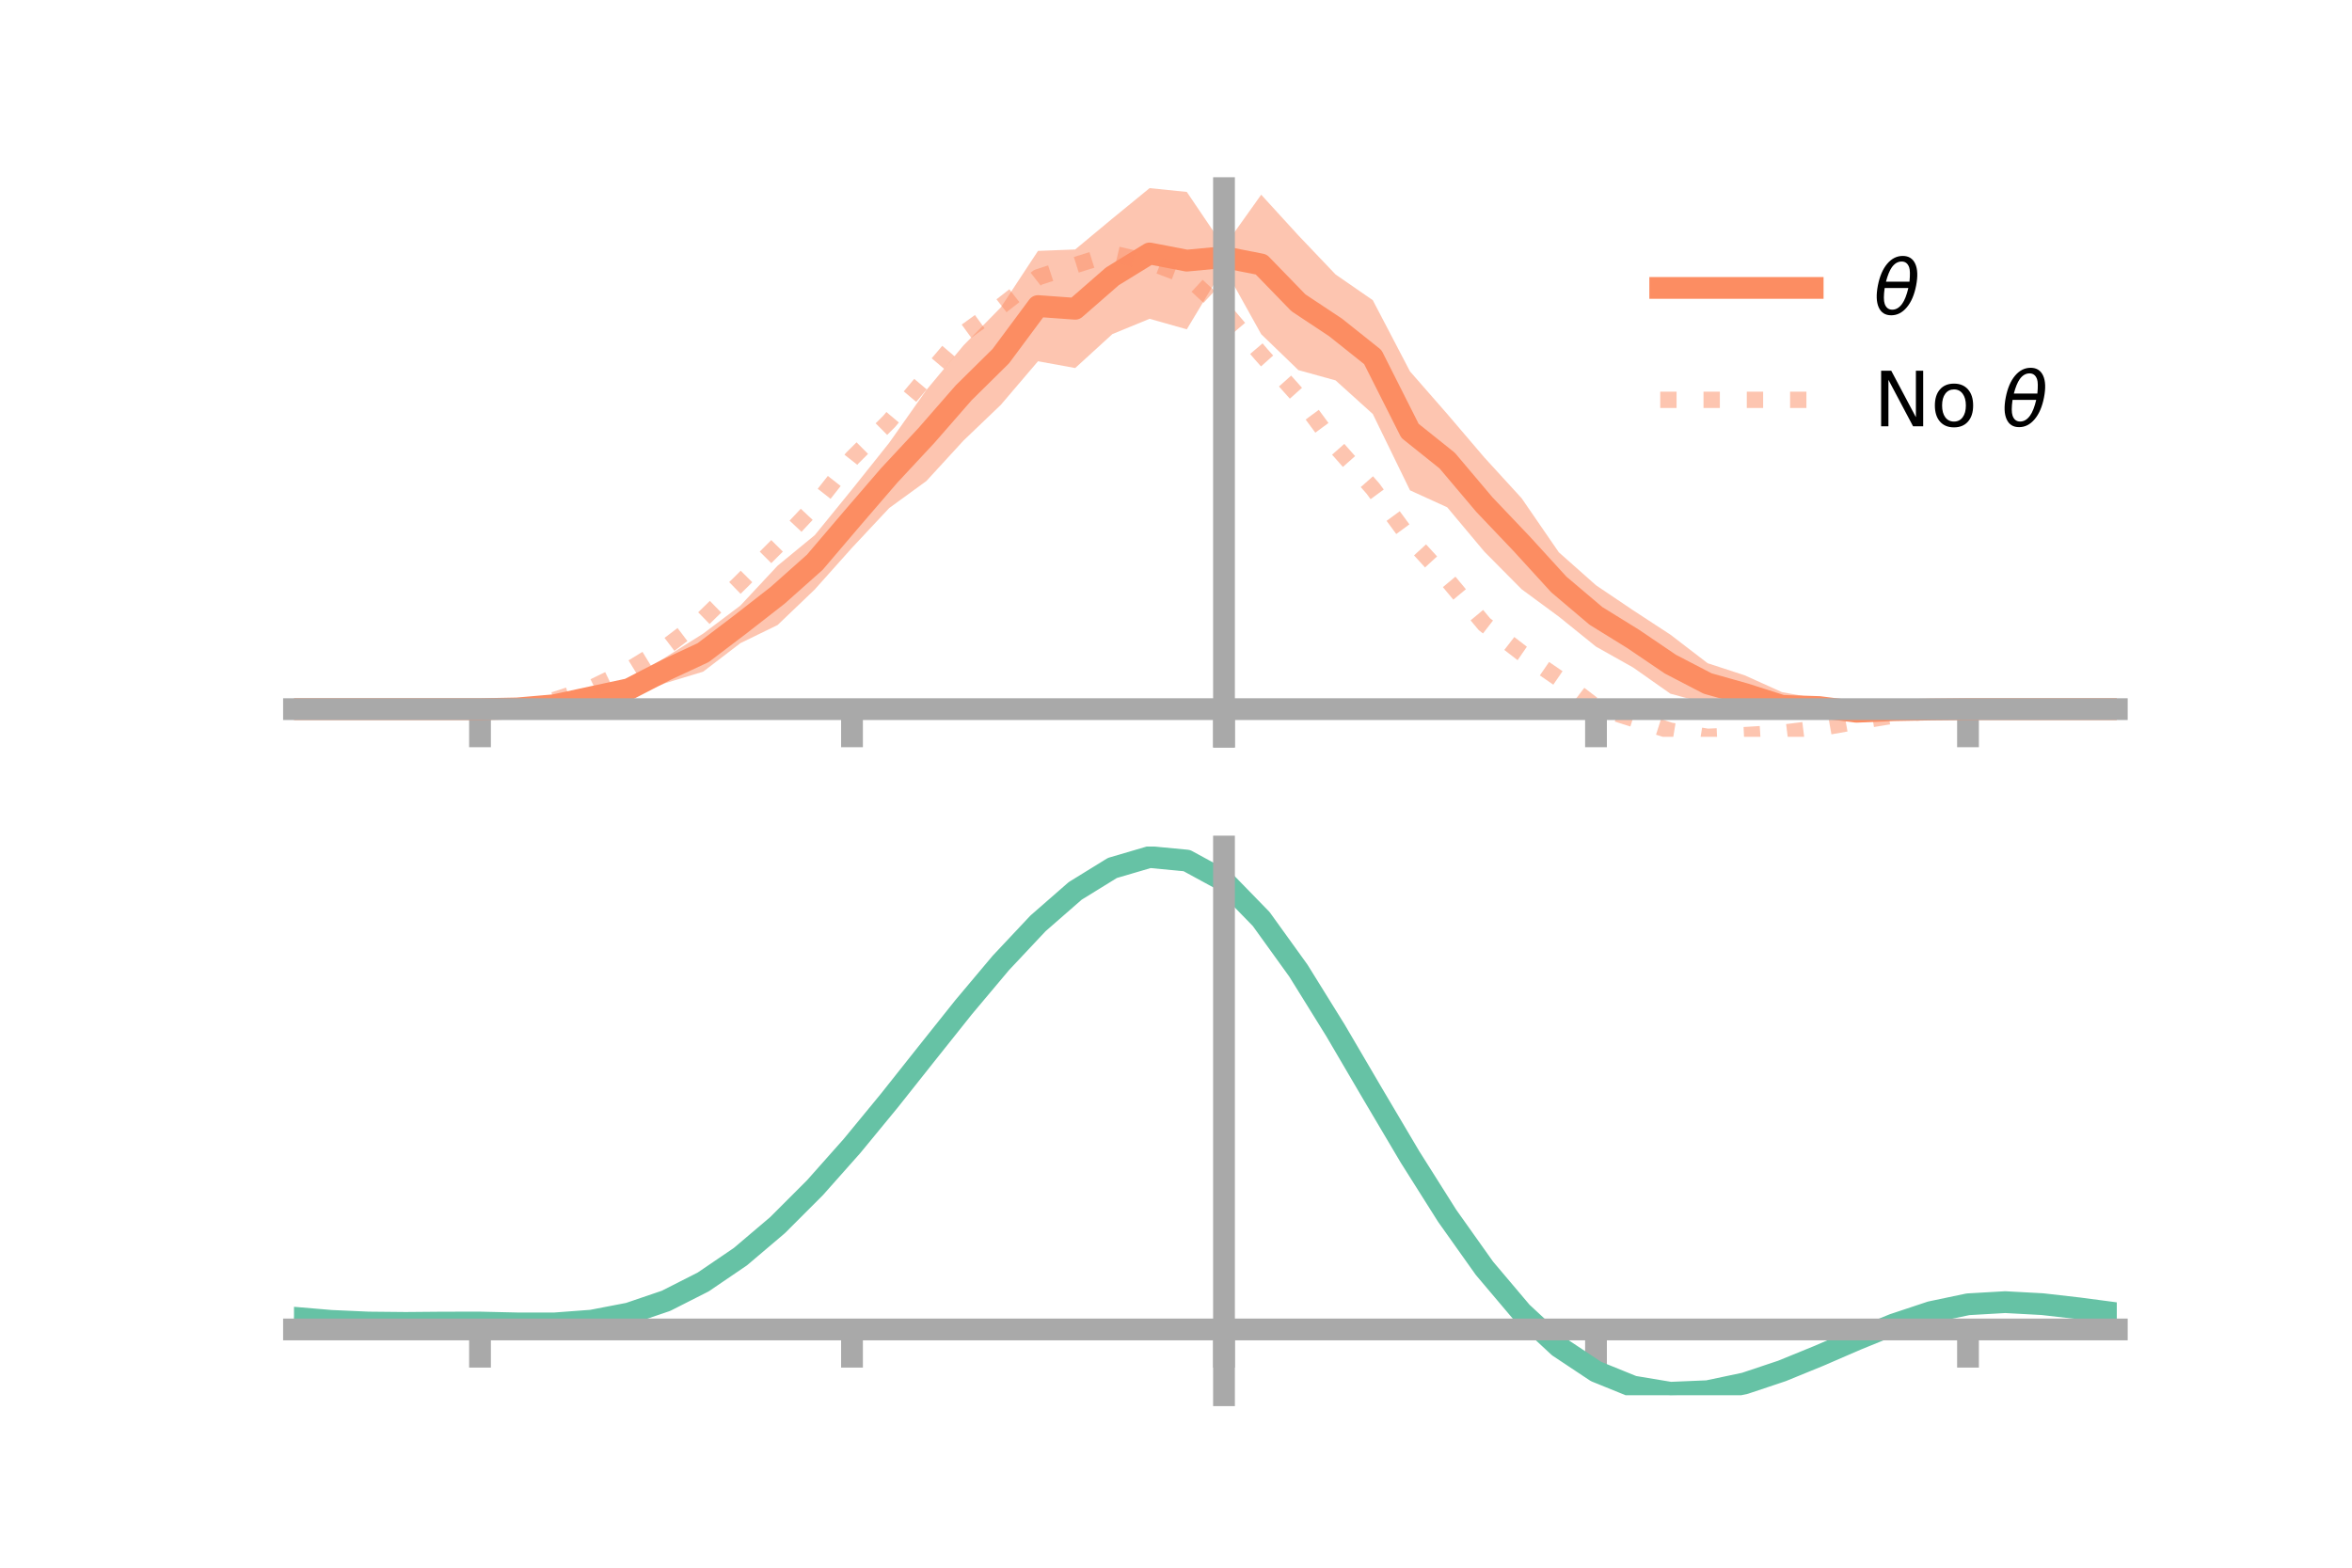
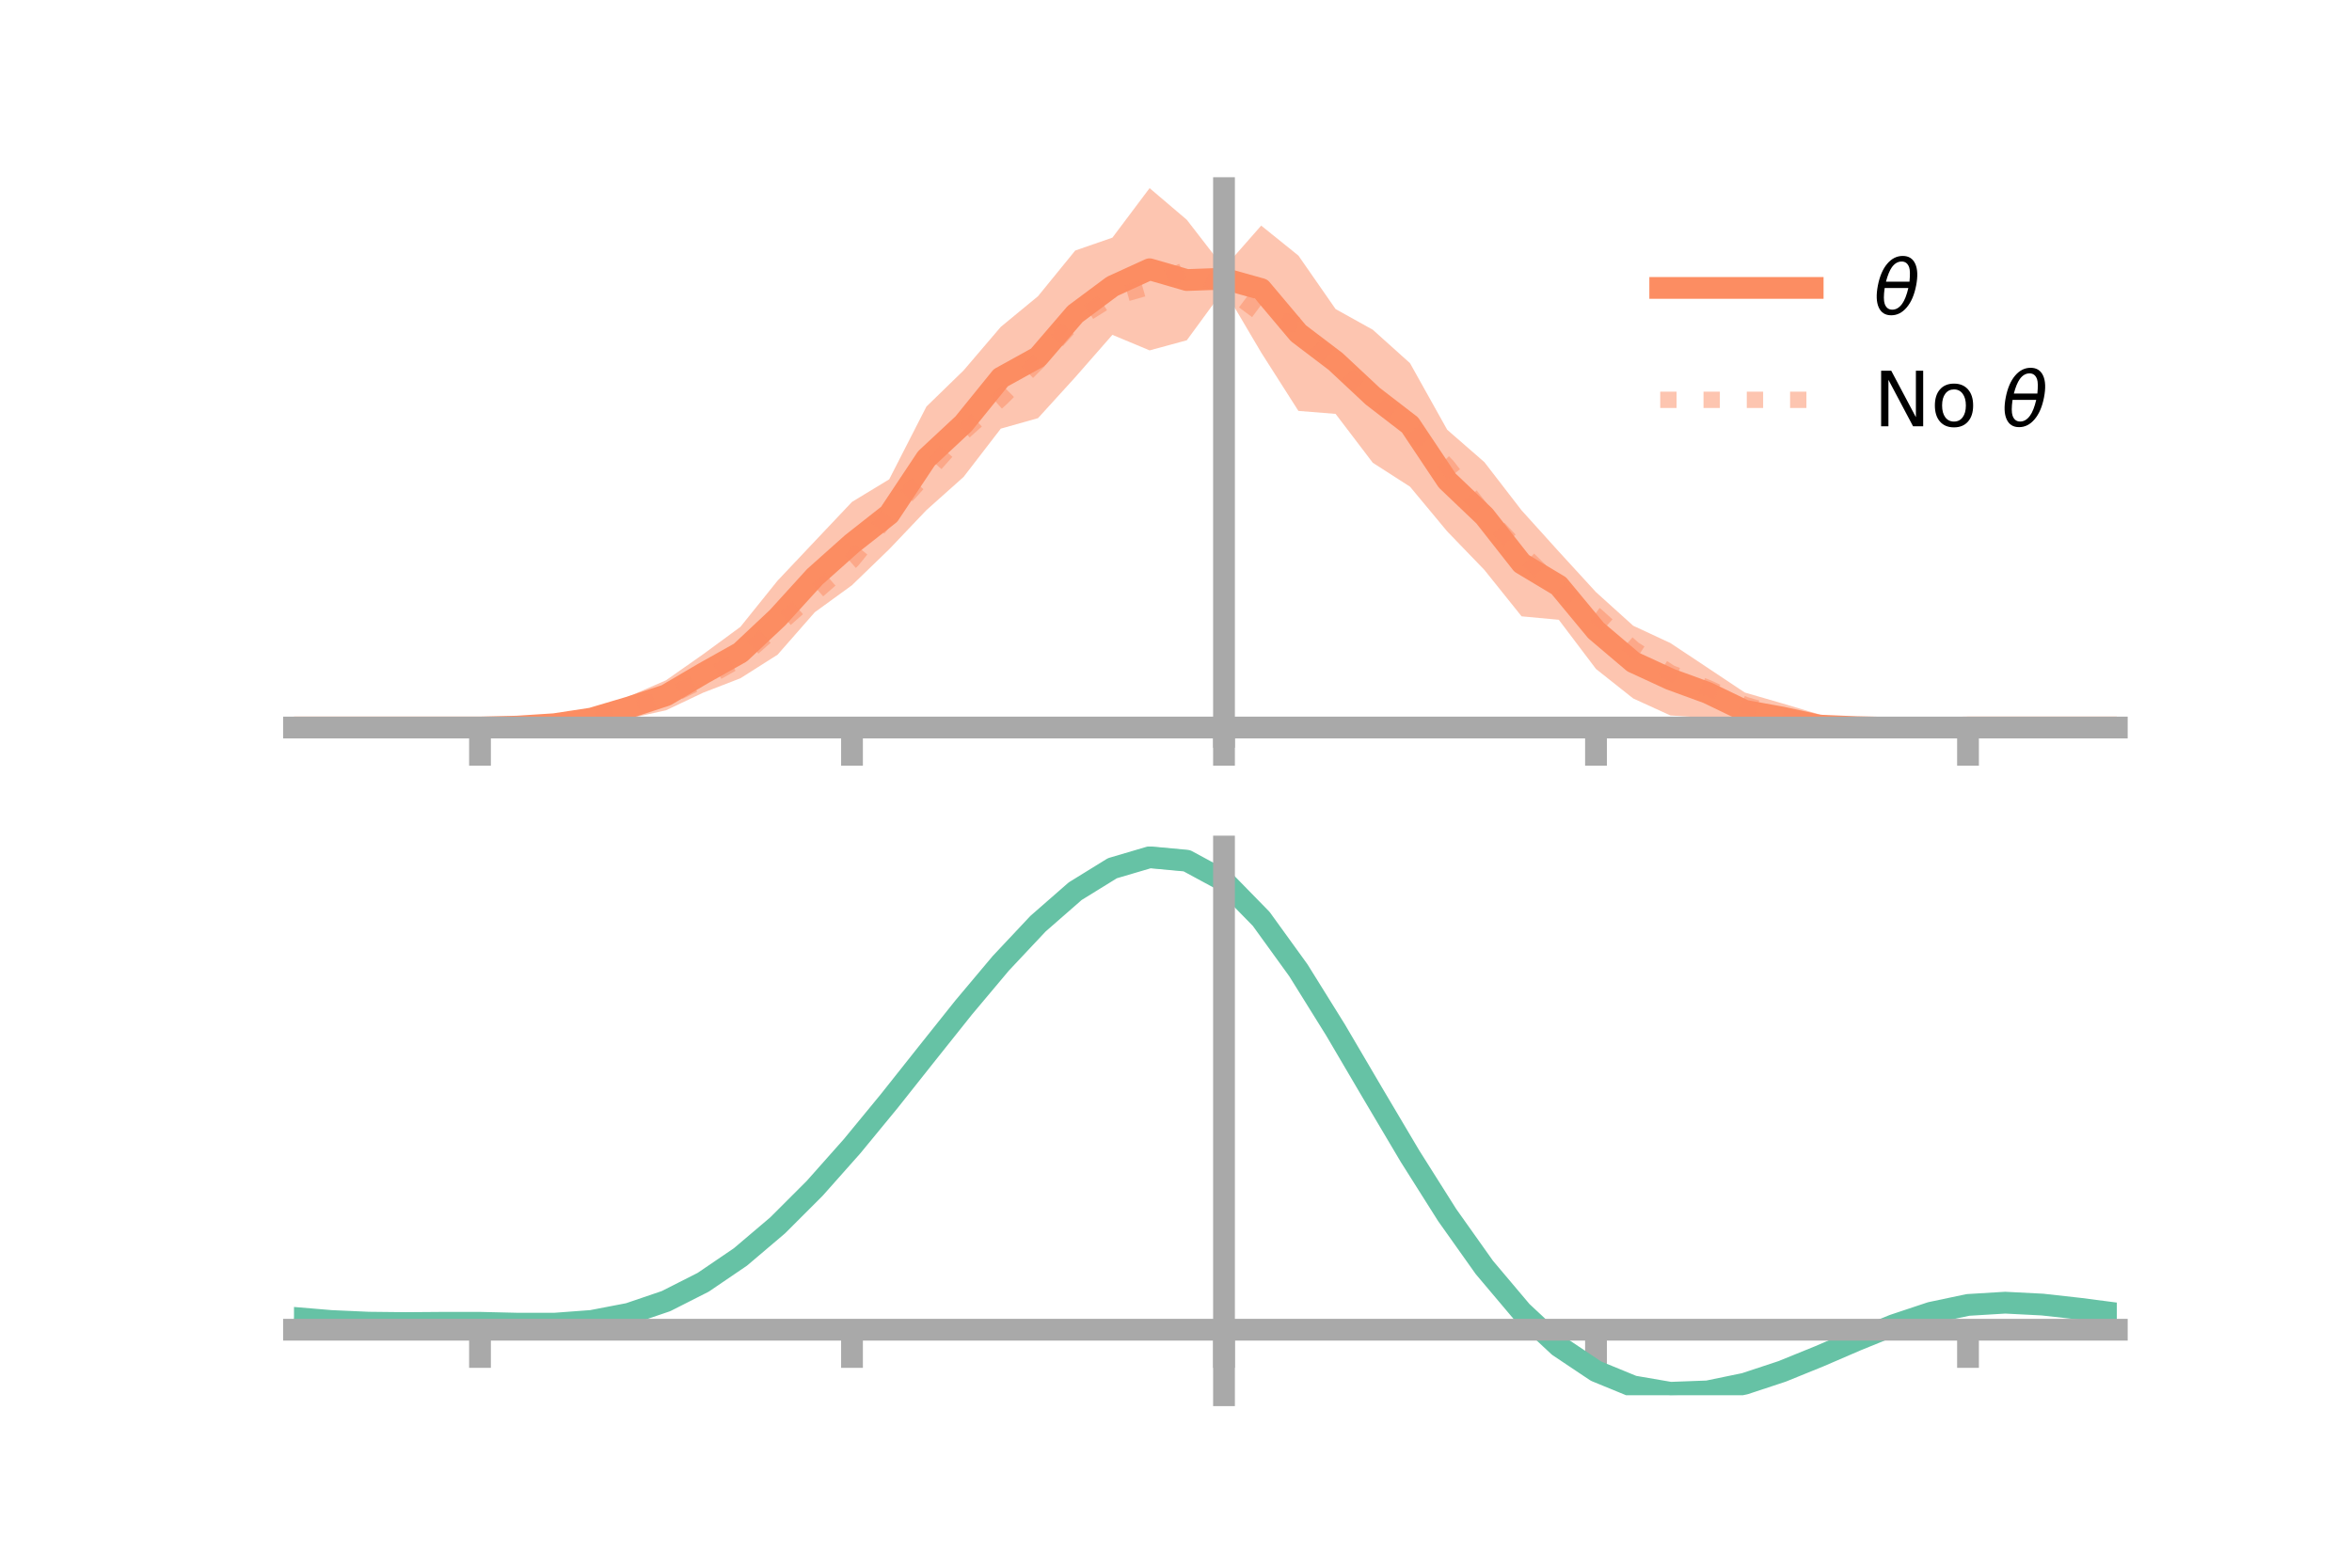
<svg xmlns="http://www.w3.org/2000/svg" xmlns:xlink="http://www.w3.org/1999/xlink" height="144pt" version="1.1" viewBox="0 0 216 144" width="216pt">
  <defs>
    <style type="text/css">*{stroke-linecap:butt;stroke-linejoin:round;}</style>
  </defs>
  <g id="figure_1">
    <g id="patch_1">
      <path d="M 0 144  L 216 144  L 216 0  L 0 0  z " style="fill:none;" />
    </g>
    <g id="axes_1">
      <g id="patch_2">
        <path d="M 27 67.68  L 194.4 67.68  L 194.4 17.28  L 27 17.28  z " style="fill:none;" />
      </g>
      <g id="PolyCollection_1">
-         <path clip-path="url(#p620c1fd8b1)" d="M 27 65.138  L 27 65.138  L 30.416 65.138  L 33.833 65.138  L 37.249 65.138  L 40.665 65.138  L 44.082 65.136  L 47.498 64.954  L 50.914 64.451  L 54.331 63.507  L 57.747 62.531  L 61.163 60.348  L 64.58 58.198  L 67.996 55.624  L 71.412 51.963  L 74.829 49.154  L 78.245 44.957  L 81.661 40.674  L 85.078 35.822  L 88.494 31.718  L 91.91 28.239  L 95.327 23.045  L 98.743 22.916  L 102.159 20.076  L 105.576 17.28  L 108.992 17.63  L 112.408 22.679  L 115.824 17.885  L 119.241 21.625  L 122.657 25.213  L 126.073 27.574  L 129.49 34.114  L 132.906 38.022  L 136.322 42.026  L 139.739 45.762  L 143.155 50.729  L 146.571 53.759  L 149.988 56.063  L 153.404 58.295  L 156.82 60.918  L 160.237 62.035  L 163.653 63.578  L 167.069 64.197  L 170.486 64.884  L 173.902 64.911  L 177.318 65.057  L 180.735 65.137  L 184.151 65.138  L 187.567 65.138  L 190.984 65.138  L 194.4 65.138  L 194.4 65.138  L 194.4 65.138  L 190.984 65.138  L 187.567 65.138  L 184.151 65.138  L 180.735 65.139  L 177.318 65.289  L 173.902 65.56  L 170.486 65.873  L 167.069 65.692  L 163.653 66.092  L 160.237 65.454  L 156.82 64.645  L 153.404 63.72  L 149.988 61.318  L 146.571 59.396  L 143.155 56.638  L 139.739 54.123  L 136.322 50.676  L 132.906 46.597  L 129.49 45.039  L 126.073 38.028  L 122.657 34.943  L 119.241 33.997  L 115.824 30.697  L 112.408 24.559  L 108.992 30.251  L 105.576 29.283  L 102.159 30.687  L 98.743 33.806  L 95.327 33.183  L 91.91 37.19  L 88.494 40.46  L 85.078 44.182  L 81.661 46.668  L 78.245 50.317  L 74.829 54.142  L 71.412 57.411  L 67.996 59.077  L 64.58 61.694  L 61.163 62.732  L 57.747 64.078  L 54.331 64.568  L 50.914 65.1  L 47.498 65.187  L 44.082 65.139  L 40.665 65.138  L 37.249 65.138  L 33.833 65.138  L 30.416 65.138  L 27 65.138  z " style="fill:#fc8d62;fill-opacity:0.5;" />
+         <path clip-path="url(#p75e9f49616)" d="M 27 66.827  L 27 66.827  L 30.416 66.827  L 33.833 66.827  L 37.249 66.827  L 40.665 66.827  L 44.082 66.826  L 47.498 66.604  L 50.914 66.15  L 54.331 65.396  L 57.747 63.97  L 61.163 62.488  L 64.58 60.092  L 67.996 57.582  L 71.412 53.334  L 74.829 49.715  L 78.245 46.102  L 81.661 44.029  L 85.078 37.347  L 88.494 34.025  L 91.91 30.025  L 95.327 27.209  L 98.743 23.014  L 102.159 21.83  L 105.576 17.28  L 108.992 20.188  L 112.408 24.607  L 115.824 20.724  L 119.241 23.476  L 122.657 28.389  L 126.073 30.289  L 129.49 33.357  L 132.906 39.475  L 136.322 42.45  L 139.739 46.879  L 143.155 50.663  L 146.571 54.391  L 149.988 57.477  L 153.404 59.067  L 156.82 61.337  L 160.237 63.613  L 163.653 64.602  L 167.069 65.619  L 170.486 66.163  L 173.902 66.504  L 177.318 66.742  L 180.735 66.826  L 184.151 66.827  L 187.567 66.827  L 190.984 66.827  L 194.4 66.827  L 194.4 66.827  L 194.4 66.827  L 190.984 66.827  L 187.567 66.827  L 184.151 66.827  L 180.735 66.828  L 177.318 67.012  L 173.902 67.236  L 170.486 67.423  L 167.069 67.68  L 163.653 67.211  L 160.237 66.964  L 156.82 65.943  L 153.404 65.717  L 149.988 64.158  L 146.571 61.448  L 143.155 56.93  L 139.739 56.614  L 136.322 52.351  L 132.906 48.811  L 129.49 44.703  L 126.073 42.508  L 122.657 38.018  L 119.241 37.744  L 115.824 32.382  L 112.408 26.591  L 108.992 31.257  L 105.576 32.184  L 102.159 30.757  L 98.743 34.656  L 95.327 38.409  L 91.91 39.373  L 88.494 43.808  L 85.078 46.859  L 81.661 50.449  L 78.245 53.753  L 74.829 56.236  L 71.412 60.135  L 67.996 62.303  L 64.58 63.626  L 61.163 65.244  L 57.747 66.006  L 54.331 66.606  L 50.914 66.892  L 47.498 66.88  L 44.082 66.828  L 40.665 66.827  L 37.249 66.827  L 33.833 66.827  L 30.416 66.827  L 27 66.827  z " style="fill:#fc8d62;fill-opacity:0.5;" />
      </g>
      <g id="matplotlib.axis_1">
        <g id="xtick_1">
          <g id="line2d_1">
            <defs>
-               <path d="M 0 0  L 0 3.5  " id="mc5236327a4" style="stroke:#a9a9a9;stroke-width:2;" />
+               <path d="M 0 0  L 0 3.5  " id="maf73977bd4" style="stroke:#a9a9a9;stroke-width:2;" />
            </defs>
            <g>
-               <use style="fill:#a9a9a9;stroke:#a9a9a9;stroke-width:2;" x="44.082" xlink:href="#mc5236327a4" y="65.138" />
+               <use style="fill:#a9a9a9;stroke:#a9a9a9;stroke-width:2;" x="44.082" xlink:href="#maf73977bd4" y="66.827" />
            </g>
          </g>
        </g>
        <g id="xtick_2">
          <g id="line2d_2">
            <g>
-               <use style="fill:#a9a9a9;stroke:#a9a9a9;stroke-width:2;" x="78.245" xlink:href="#mc5236327a4" y="65.138" />
+               <use style="fill:#a9a9a9;stroke:#a9a9a9;stroke-width:2;" x="78.245" xlink:href="#maf73977bd4" y="66.827" />
            </g>
          </g>
        </g>
        <g id="xtick_3">
          <g id="line2d_3">
            <g>
-               <use style="fill:#a9a9a9;stroke:#a9a9a9;stroke-width:2;" x="112.408" xlink:href="#mc5236327a4" y="65.138" />
+               <use style="fill:#a9a9a9;stroke:#a9a9a9;stroke-width:2;" x="112.408" xlink:href="#maf73977bd4" y="66.827" />
            </g>
          </g>
        </g>
        <g id="xtick_4">
          <g id="line2d_4">
            <g>
-               <use style="fill:#a9a9a9;stroke:#a9a9a9;stroke-width:2;" x="146.571" xlink:href="#mc5236327a4" y="65.138" />
+               <use style="fill:#a9a9a9;stroke:#a9a9a9;stroke-width:2;" x="146.571" xlink:href="#maf73977bd4" y="66.827" />
            </g>
          </g>
        </g>
        <g id="xtick_5">
          <g id="line2d_5">
            <g>
-               <use style="fill:#a9a9a9;stroke:#a9a9a9;stroke-width:2;" x="180.735" xlink:href="#mc5236327a4" y="65.138" />
+               <use style="fill:#a9a9a9;stroke:#a9a9a9;stroke-width:2;" x="180.735" xlink:href="#maf73977bd4" y="66.827" />
            </g>
          </g>
        </g>
      </g>
      <g id="matplotlib.axis_2" />
      <g id="line2d_6">
-         <path clip-path="url(#p620c1fd8b1)" d="M 27 65.138  L 30.416 65.138  L 33.833 65.138  L 37.249 65.138  L 40.665 65.138  L 44.082 65.138  L 47.498 65.071  L 50.914 64.776  L 54.331 64.038  L 57.747 63.305  L 61.163 61.54  L 64.58 59.946  L 67.996 57.351  L 71.412 54.687  L 74.829 51.648  L 78.245 47.637  L 81.661 43.671  L 85.078 40.002  L 88.494 36.089  L 91.91 32.715  L 95.327 28.114  L 98.743 28.361  L 102.159 25.382  L 105.576 23.281  L 108.992 23.94  L 112.408 23.619  L 115.824 24.291  L 119.241 27.811  L 122.657 30.078  L 126.073 32.801  L 129.49 39.576  L 132.906 42.309  L 136.322 46.351  L 139.739 49.943  L 143.155 53.684  L 146.571 56.577  L 149.988 58.69  L 153.404 61.007  L 156.82 62.782  L 160.237 63.744  L 163.653 64.835  L 167.069 64.945  L 170.486 65.379  L 173.902 65.235  L 177.318 65.173  L 180.735 65.138  L 184.151 65.138  L 187.567 65.138  L 190.984 65.138  L 194.4 65.138  " style="fill:none;stroke:#fc8d62;stroke-linecap:square;stroke-width:2;" />
+         <path clip-path="url(#p75e9f49616)" d="M 27 66.827  L 30.416 66.827  L 33.833 66.827  L 37.249 66.827  L 40.665 66.827  L 44.082 66.827  L 47.498 66.742  L 50.914 66.521  L 54.331 66.001  L 57.747 64.988  L 61.163 63.866  L 64.58 61.859  L 67.996 59.943  L 71.412 56.734  L 74.829 52.976  L 78.245 49.928  L 81.661 47.239  L 85.078 42.103  L 88.494 38.916  L 91.91 34.699  L 95.327 32.809  L 98.743 28.835  L 102.159 26.294  L 105.576 24.732  L 108.992 25.723  L 112.408 25.599  L 115.824 26.553  L 119.241 30.61  L 122.657 33.204  L 126.073 36.398  L 129.49 39.03  L 132.906 44.143  L 136.322 47.4  L 139.739 51.746  L 143.155 53.796  L 146.571 57.919  L 149.988 60.817  L 153.404 62.392  L 156.82 63.64  L 160.237 65.288  L 163.653 65.906  L 167.069 66.65  L 170.486 66.793  L 173.902 66.87  L 177.318 66.877  L 180.735 66.827  L 184.151 66.827  L 187.567 66.827  L 190.984 66.827  L 194.4 66.827  " style="fill:none;stroke:#fc8d62;stroke-linecap:square;stroke-width:2;" />
      </g>
      <g id="line2d_7">
-         <path clip-path="url(#p620c1fd8b1)" d="M 27 65.138  L 30.416 65.138  L 33.833 65.138  L 37.249 65.138  L 40.665 65.138  L 44.082 65.13  L 47.498 64.94  L 50.914 64.296  L 54.331 63.174  L 57.747 61.522  L 61.163 59.433  L 64.58 56.838  L 67.996 53.511  L 71.412 50.089  L 74.829 46.453  L 78.245 42.103  L 81.661 38.704  L 85.078 34.64  L 88.494 30.617  L 91.91 28.136  L 95.327 25.471  L 98.743 24.354  L 102.159 23.281  L 105.576 24.084  L 108.992 25.377  L 112.408 28.533  L 115.824 32.549  L 119.241 36.374  L 122.657 41.002  L 126.073 44.86  L 129.49 49.503  L 132.906 53.234  L 136.322 57.335  L 139.739 59.978  L 143.155 62.327  L 146.571 64.945  L 149.988 66.027  L 153.404 67.12  L 156.82 67.68  L 160.237 67.525  L 163.653 67.312  L 167.069 66.889  L 170.486 66.286  L 173.902 65.724  L 177.318 65.298  L 180.735 65.145  L 184.151 65.138  L 187.567 65.138  L 190.984 65.138  L 194.4 65.138  " style="fill:none;stroke:#fc8d62;stroke-dasharray:1.5,2.475;stroke-dashoffset:0;stroke-opacity:0.5;stroke-width:1.5;" />
+         <path clip-path="url(#p75e9f49616)" d="M 27 66.827  L 30.416 66.827  L 33.833 66.827  L 37.249 66.827  L 40.665 66.827  L 44.082 66.827  L 47.498 66.749  L 50.914 66.468  L 54.331 65.921  L 57.747 65.06  L 61.163 64.103  L 64.58 62.44  L 67.996 60.498  L 71.412 57.474  L 74.829 54.454  L 78.245 51.472  L 81.661 47.283  L 85.078 43.517  L 88.494 39.673  L 91.91 36.617  L 95.327 33.202  L 98.743 29.436  L 102.159 27.306  L 105.576 26.333  L 108.992 24.732  L 112.408 26.275  L 115.824 28.818  L 119.241 29.913  L 122.657 33.355  L 126.073 36.618  L 129.49 39.251  L 132.906 42.82  L 136.322 47.165  L 139.739 50.78  L 143.155 54.106  L 146.571 56.534  L 149.988 59.608  L 153.404 61.817  L 156.82 63.186  L 160.237 64.744  L 163.653 65.722  L 167.069 66.593  L 170.486 66.865  L 173.902 66.935  L 177.318 66.873  L 180.735 66.827  L 184.151 66.827  L 187.567 66.827  L 190.984 66.827  L 194.4 66.827  " style="fill:none;stroke:#fc8d62;stroke-dasharray:1.5,2.475;stroke-dashoffset:0;stroke-opacity:0.5;stroke-width:1.5;" />
      </g>
      <g id="patch_3">
        <path d="M 112.408 67.68  L 112.408 17.28  " style="fill:none;stroke:#a9a9a9;stroke-linecap:square;stroke-linejoin:miter;stroke-width:2;" />
      </g>
      <g id="patch_4">
        <path d="M 194.4 67.68  L 194.4 17.28  " style="fill:none;" />
      </g>
      <g id="patch_5">
-         <path d="M 27 65.138  L 194.4 65.138  " style="fill:none;stroke:#a9a9a9;stroke-linecap:square;stroke-linejoin:miter;stroke-width:2;" />
+         <path d="M 27 66.827  L 194.4 66.827  " style="fill:none;stroke:#a9a9a9;stroke-linecap:square;stroke-linejoin:miter;stroke-width:2;" />
      </g>
      <g id="patch_6">
        <path d="M 27 17.28  L 194.4 17.28  " style="fill:none;" />
      </g>
      <g id="legend_1">
        <g id="line2d_8">
          <path d="M 152.47 26.449  L 166.47 26.449  " style="fill:none;stroke:#fc8d62;stroke-linecap:square;stroke-width:2;" />
        </g>
        <g id="line2d_9" />
        <g id="text_1">
          <g transform="translate(172.07 28.89891)scale(0.07 -0.07)">
            <defs>
              <path d="M 45.516 34.672  L 14.453 34.672  Q 12.359 20.062 14.5 13.875  Q 17.188 6.25 24.469 6.25  Q 31.781 6.25 37.359 13.922  Q 42.234 20.656 45.516 34.672  z M 47.016 42.969  Q 48.344 56.844 46.625 61.719  Q 43.953 69.438 36.766 69.438  Q 29.297 69.438 23.828 61.812  Q 19.531 55.672 16.156 42.969  z M 38.188 76.766  Q 49.906 76.766 54.594 66.406  Q 59.281 56.109 55.719 37.844  Q 52.203 19.625 43.453 9.281  Q 34.766 -1.125 23.047 -1.125  Q 11.281 -1.125 6.641 9.281  Q 2 19.625 5.516 37.844  Q 9.078 56.109 17.719 66.406  Q 26.422 76.766 38.188 76.766  z " id="DejaVuSans-Oblique-952" />
            </defs>
            <use transform="translate(0 0.234375)" xlink:href="#DejaVuSans-Oblique-952" />
          </g>
        </g>
        <g id="line2d_10">
          <path d="M 152.47 36.724  L 166.47 36.724  " style="fill:none;stroke:#fc8d62;stroke-dasharray:1.5,2.475;stroke-dashoffset:0;stroke-opacity:0.5;stroke-width:1.5;" />
        </g>
        <g id="line2d_11" />
        <g id="text_2">
          <g transform="translate(172.07 39.17359)scale(0.07 -0.07)">
            <defs>
              <path d="M 9.812 72.906  L 23.094 72.906  L 55.422 11.922  L 55.422 72.906  L 64.984 72.906  L 64.984 0  L 51.703 0  L 19.391 60.984  L 19.391 0  L 9.812 0  z " id="DejaVuSans-78" />
              <path d="M 30.609 48.391  Q 23.391 48.391 19.188 42.75  Q 14.984 37.109 14.984 27.297  Q 14.984 17.484 19.156 11.844  Q 23.344 6.203 30.609 6.203  Q 37.797 6.203 41.984 11.859  Q 46.188 17.531 46.188 27.297  Q 46.188 37.016 41.984 42.703  Q 37.797 48.391 30.609 48.391  z M 30.609 56  Q 42.328 56 49.016 48.375  Q 55.719 40.766 55.719 27.297  Q 55.719 13.875 49.016 6.219  Q 42.328 -1.422 30.609 -1.422  Q 18.844 -1.422 12.172 6.219  Q 5.516 13.875 5.516 27.297  Q 5.516 40.766 12.172 48.375  Q 18.844 56 30.609 56  z " id="DejaVuSans-111" />
              <path id="DejaVuSans-32" />
            </defs>
            <use transform="translate(0 0.234375)" xlink:href="#DejaVuSans-78" />
            <use transform="translate(74.80469 0.234375)" xlink:href="#DejaVuSans-111" />
            <use transform="translate(135.9863 0.234375)" xlink:href="#DejaVuSans-32" />
            <use transform="translate(167.7734 0.234375)" xlink:href="#DejaVuSans-Oblique-952" />
          </g>
        </g>
      </g>
    </g>
    <g id="axes_2">
      <g id="patch_7">
        <path d="M 27 128.16  L 194.4 128.16  L 194.4 77.76  L 27 77.76  z " style="fill:none;" />
      </g>
      <g id="PolyCollection_2">
-         <path clip-path="url(#pc815293266)" d="M 27 121.079  L 27 121  L 30.416 121.3  L 33.833 121.456  L 37.249 121.485  L 40.665 121.451  L 44.082 121.444  L 47.498 121.52  L 50.914 121.521  L 54.331 121.265  L 57.747 120.604  L 61.163 119.424  L 64.58 117.655  L 67.996 115.274  L 71.412 112.302  L 74.829 108.797  L 78.245 104.855  L 81.661 100.602  L 85.078 96.195  L 88.494 91.815  L 91.91 87.664  L 95.327 83.956  L 98.743 80.917  L 102.159 78.775  L 105.576 77.76  L 108.992 78.094  L 112.408 79.985  L 115.824 83.548  L 119.241 88.362  L 122.657 93.948  L 126.073 99.867  L 129.49 105.734  L 132.906 111.234  L 136.322 116.123  L 139.739 120.228  L 143.155 123.444  L 146.571 125.736  L 149.988 127.13  L 153.404 127.702  L 156.82 127.566  L 160.237 126.859  L 163.653 125.739  L 167.069 124.369  L 170.486 122.919  L 173.902 121.553  L 177.318 120.432  L 180.735 119.721  L 184.151 119.525  L 187.567 119.716  L 190.984 120.118  L 194.4 120.583  L 194.4 120.689  L 194.4 120.689  L 190.984 120.251  L 187.567 119.87  L 184.151 119.69  L 180.735 119.89  L 177.318 120.611  L 173.902 121.762  L 170.486 123.18  L 167.069 124.69  L 163.653 126.114  L 160.237 127.277  L 156.82 128.01  L 153.404 128.16  L 149.988 127.596  L 146.571 126.219  L 143.155 123.971  L 139.739 120.84  L 136.322 116.861  L 132.906 112.128  L 129.49 106.804  L 126.073 101.12  L 122.657 95.382  L 119.241 89.96  L 115.824 85.286  L 112.408 81.829  L 108.992 80.002  L 105.576 79.686  L 102.159 80.676  L 98.743 82.748  L 95.327 85.678  L 91.91 89.243  L 88.494 93.225  L 85.078 97.416  L 81.661 101.624  L 78.245 105.677  L 74.829 109.429  L 71.412 112.761  L 67.996 115.587  L 64.58 117.855  L 61.163 119.551  L 57.747 120.698  L 54.331 121.351  L 50.914 121.604  L 47.498 121.6  L 44.082 121.521  L 40.665 121.522  L 37.249 121.546  L 33.833 121.509  L 30.416 121.359  L 27 121.079  z " style="fill:#66c2a5;fill-opacity:0.5;" />
+         <path clip-path="url(#p62e3c6f688)" d="M 27 121.094  L 27 121.014  L 30.416 121.311  L 33.833 121.468  L 37.249 121.501  L 40.665 121.471  L 44.082 121.468  L 47.498 121.546  L 50.914 121.549  L 54.331 121.294  L 57.747 120.634  L 61.163 119.455  L 64.58 117.685  L 67.996 115.304  L 71.412 112.331  L 74.829 108.826  L 78.245 104.883  L 81.661 100.63  L 85.078 96.221  L 88.494 91.839  L 91.91 87.685  L 95.327 83.974  L 98.743 80.93  L 102.159 78.783  L 105.576 77.76  L 108.992 78.085  L 112.408 79.962  L 115.824 83.507  L 119.241 88.301  L 122.657 93.871  L 126.073 99.777  L 129.49 105.637  L 132.906 111.137  L 136.322 116.033  L 139.739 120.15  L 143.155 123.385  L 146.571 125.699  L 149.988 127.115  L 153.404 127.707  L 156.82 127.588  L 160.237 126.896  L 163.653 125.787  L 167.069 124.426  L 170.486 122.981  L 173.902 121.617  L 177.318 120.497  L 180.735 119.781  L 184.151 119.577  L 187.567 119.756  L 190.984 120.147  L 194.4 120.602  L 194.4 120.709  L 194.4 120.709  L 190.984 120.278  L 187.567 119.907  L 184.151 119.737  L 180.735 119.947  L 177.318 120.674  L 173.902 121.828  L 170.486 123.243  L 167.069 124.746  L 163.653 126.159  L 160.237 127.308  L 156.82 128.026  L 153.404 128.16  L 149.988 127.581  L 146.571 126.192  L 143.155 123.936  L 139.739 120.799  L 136.322 116.817  L 132.906 112.085  L 129.49 106.765  L 126.073 101.091  L 122.657 95.365  L 119.241 89.958  L 115.824 85.3  L 112.408 81.856  L 108.992 80.038  L 105.576 79.727  L 102.159 80.718  L 98.743 82.791  L 95.327 85.72  L 91.91 89.283  L 88.494 93.262  L 85.078 97.451  L 81.661 101.657  L 78.245 105.709  L 74.829 109.459  L 71.412 112.789  L 67.996 115.613  L 64.58 117.88  L 61.163 119.575  L 57.747 120.722  L 54.331 121.375  L 50.914 121.628  L 47.498 121.623  L 44.082 121.542  L 40.665 121.54  L 37.249 121.561  L 33.833 121.521  L 30.416 121.371  L 27 121.094  z " style="fill:#66c2a5;fill-opacity:0.5;" />
      </g>
      <g id="matplotlib.axis_3">
        <g id="xtick_6">
          <g id="line2d_12">
            <g>
-               <use style="fill:#a9a9a9;stroke:#a9a9a9;stroke-width:2;" x="44.082" xlink:href="#mc5236327a4" y="122.117" />
+               <use style="fill:#a9a9a9;stroke:#a9a9a9;stroke-width:2;" x="44.082" xlink:href="#maf73977bd4" y="122.141" />
            </g>
          </g>
        </g>
        <g id="xtick_7">
          <g id="line2d_13">
            <g>
-               <use style="fill:#a9a9a9;stroke:#a9a9a9;stroke-width:2;" x="78.245" xlink:href="#mc5236327a4" y="122.117" />
+               <use style="fill:#a9a9a9;stroke:#a9a9a9;stroke-width:2;" x="78.245" xlink:href="#maf73977bd4" y="122.141" />
            </g>
          </g>
        </g>
        <g id="xtick_8">
          <g id="line2d_14">
            <g>
-               <use style="fill:#a9a9a9;stroke:#a9a9a9;stroke-width:2;" x="112.408" xlink:href="#mc5236327a4" y="122.117" />
+               <use style="fill:#a9a9a9;stroke:#a9a9a9;stroke-width:2;" x="112.408" xlink:href="#maf73977bd4" y="122.141" />
            </g>
          </g>
        </g>
        <g id="xtick_9">
          <g id="line2d_15">
            <g>
-               <use style="fill:#a9a9a9;stroke:#a9a9a9;stroke-width:2;" x="146.571" xlink:href="#mc5236327a4" y="122.117" />
+               <use style="fill:#a9a9a9;stroke:#a9a9a9;stroke-width:2;" x="146.571" xlink:href="#maf73977bd4" y="122.141" />
            </g>
          </g>
        </g>
        <g id="xtick_10">
          <g id="line2d_16">
            <g>
-               <use style="fill:#a9a9a9;stroke:#a9a9a9;stroke-width:2;" x="180.735" xlink:href="#mc5236327a4" y="122.117" />
+               <use style="fill:#a9a9a9;stroke:#a9a9a9;stroke-width:2;" x="180.735" xlink:href="#maf73977bd4" y="122.141" />
            </g>
          </g>
        </g>
      </g>
      <g id="matplotlib.axis_4" />
      <g id="line2d_17">
-         <path clip-path="url(#pc815293266)" d="M 27 121.039  L 30.416 121.329  L 33.833 121.482  L 37.249 121.516  L 40.665 121.486  L 44.082 121.482  L 47.498 121.56  L 50.914 121.563  L 54.331 121.308  L 57.747 120.651  L 61.163 119.488  L 64.58 117.755  L 67.996 115.43  L 71.412 112.531  L 74.829 109.113  L 78.245 105.266  L 81.661 101.113  L 85.078 96.806  L 88.494 92.52  L 91.91 88.454  L 95.327 84.817  L 98.743 81.833  L 102.159 79.726  L 105.576 78.723  L 108.992 79.048  L 112.408 80.907  L 115.824 84.417  L 119.241 89.161  L 122.657 94.665  L 126.073 100.494  L 129.49 106.269  L 132.906 111.681  L 136.322 116.492  L 139.739 120.534  L 143.155 123.707  L 146.571 125.977  L 149.988 127.363  L 153.404 127.931  L 156.82 127.788  L 160.237 127.068  L 163.653 125.926  L 167.069 124.53  L 170.486 123.05  L 173.902 121.658  L 177.318 120.522  L 180.735 119.805  L 184.151 119.608  L 187.567 119.793  L 190.984 120.184  L 194.4 120.636  " style="fill:none;stroke:#66c2a5;stroke-linecap:square;stroke-width:2;" />
+         <path clip-path="url(#p62e3c6f688)" d="M 27 121.054  L 30.416 121.341  L 33.833 121.494  L 37.249 121.531  L 40.665 121.505  L 44.082 121.505  L 47.498 121.585  L 50.914 121.588  L 54.331 121.334  L 57.747 120.678  L 61.163 119.515  L 64.58 117.783  L 67.996 115.459  L 71.412 112.56  L 74.829 109.143  L 78.245 105.296  L 81.661 101.143  L 85.078 96.836  L 88.494 92.551  L 91.91 88.484  L 95.327 84.847  L 98.743 81.86  L 102.159 79.751  L 105.576 78.743  L 108.992 79.061  L 112.408 80.909  L 115.824 84.404  L 119.241 89.13  L 122.657 94.618  L 126.073 100.434  L 129.49 106.201  L 132.906 111.611  L 136.322 116.425  L 139.739 120.474  L 143.155 123.66  L 146.571 125.945  L 149.988 127.348  L 153.404 127.934  L 156.82 127.807  L 160.237 127.102  L 163.653 125.973  L 167.069 124.586  L 170.486 123.112  L 173.902 121.723  L 177.318 120.585  L 180.735 119.864  L 184.151 119.657  L 187.567 119.831  L 190.984 120.212  L 194.4 120.656  " style="fill:none;stroke:#66c2a5;stroke-linecap:square;stroke-width:2;" />
      </g>
      <g id="patch_8">
        <path d="M 112.408 128.16  L 112.408 77.76  " style="fill:none;stroke:#a9a9a9;stroke-linecap:square;stroke-linejoin:miter;stroke-width:2;" />
      </g>
      <g id="patch_9">
        <path d="M 194.4 128.16  L 194.4 77.76  " style="fill:none;" />
      </g>
      <g id="patch_10">
-         <path d="M 27 122.117  L 194.4 122.117  " style="fill:none;stroke:#a9a9a9;stroke-linecap:square;stroke-linejoin:miter;stroke-width:2;" />
+         <path d="M 27 122.141  L 194.4 122.141  " style="fill:none;stroke:#a9a9a9;stroke-linecap:square;stroke-linejoin:miter;stroke-width:2;" />
      </g>
      <g id="patch_11">
        <path d="M 27 77.76  L 194.4 77.76  " style="fill:none;" />
      </g>
    </g>
  </g>
  <defs>
-     <clipPath id="p620c1fd8b1">
+     <clipPath id="p75e9f49616">
      <rect height="50.4" width="167.4" x="27" y="17.28" />
    </clipPath>
-     <clipPath id="pc815293266">
+     <clipPath id="p62e3c6f688">
      <rect height="50.4" width="167.4" x="27" y="77.76" />
    </clipPath>
  </defs>
</svg>
